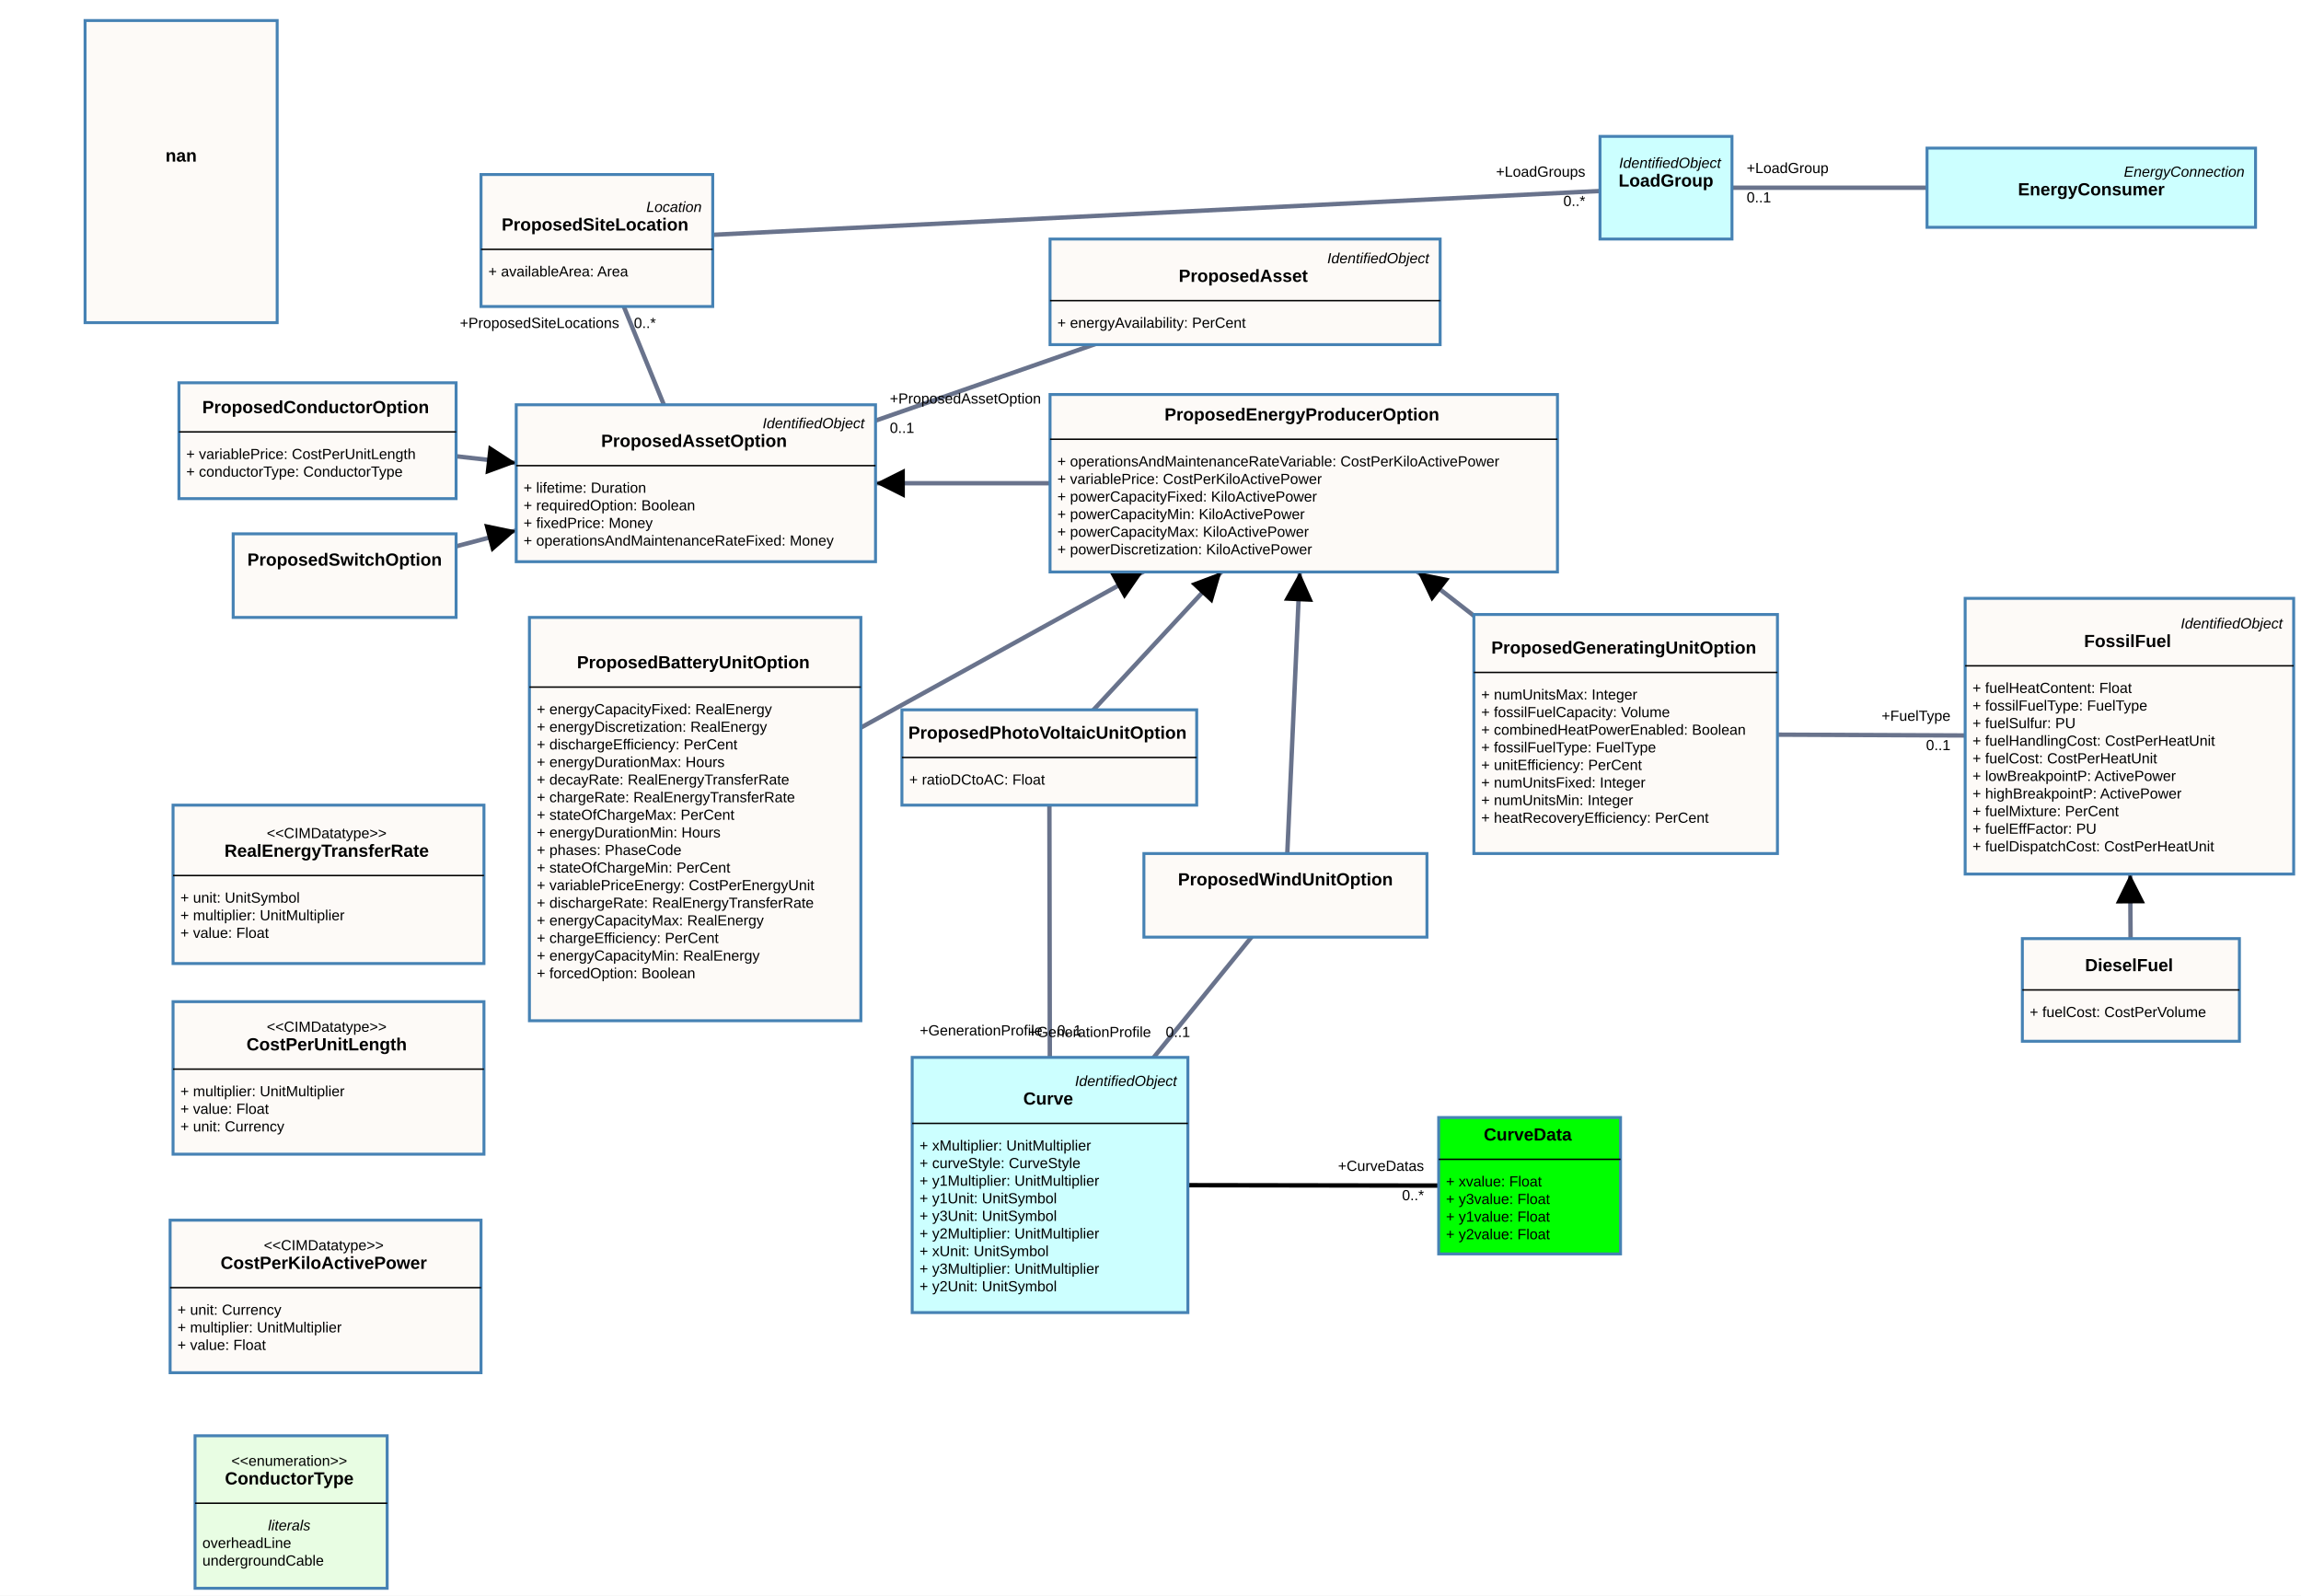
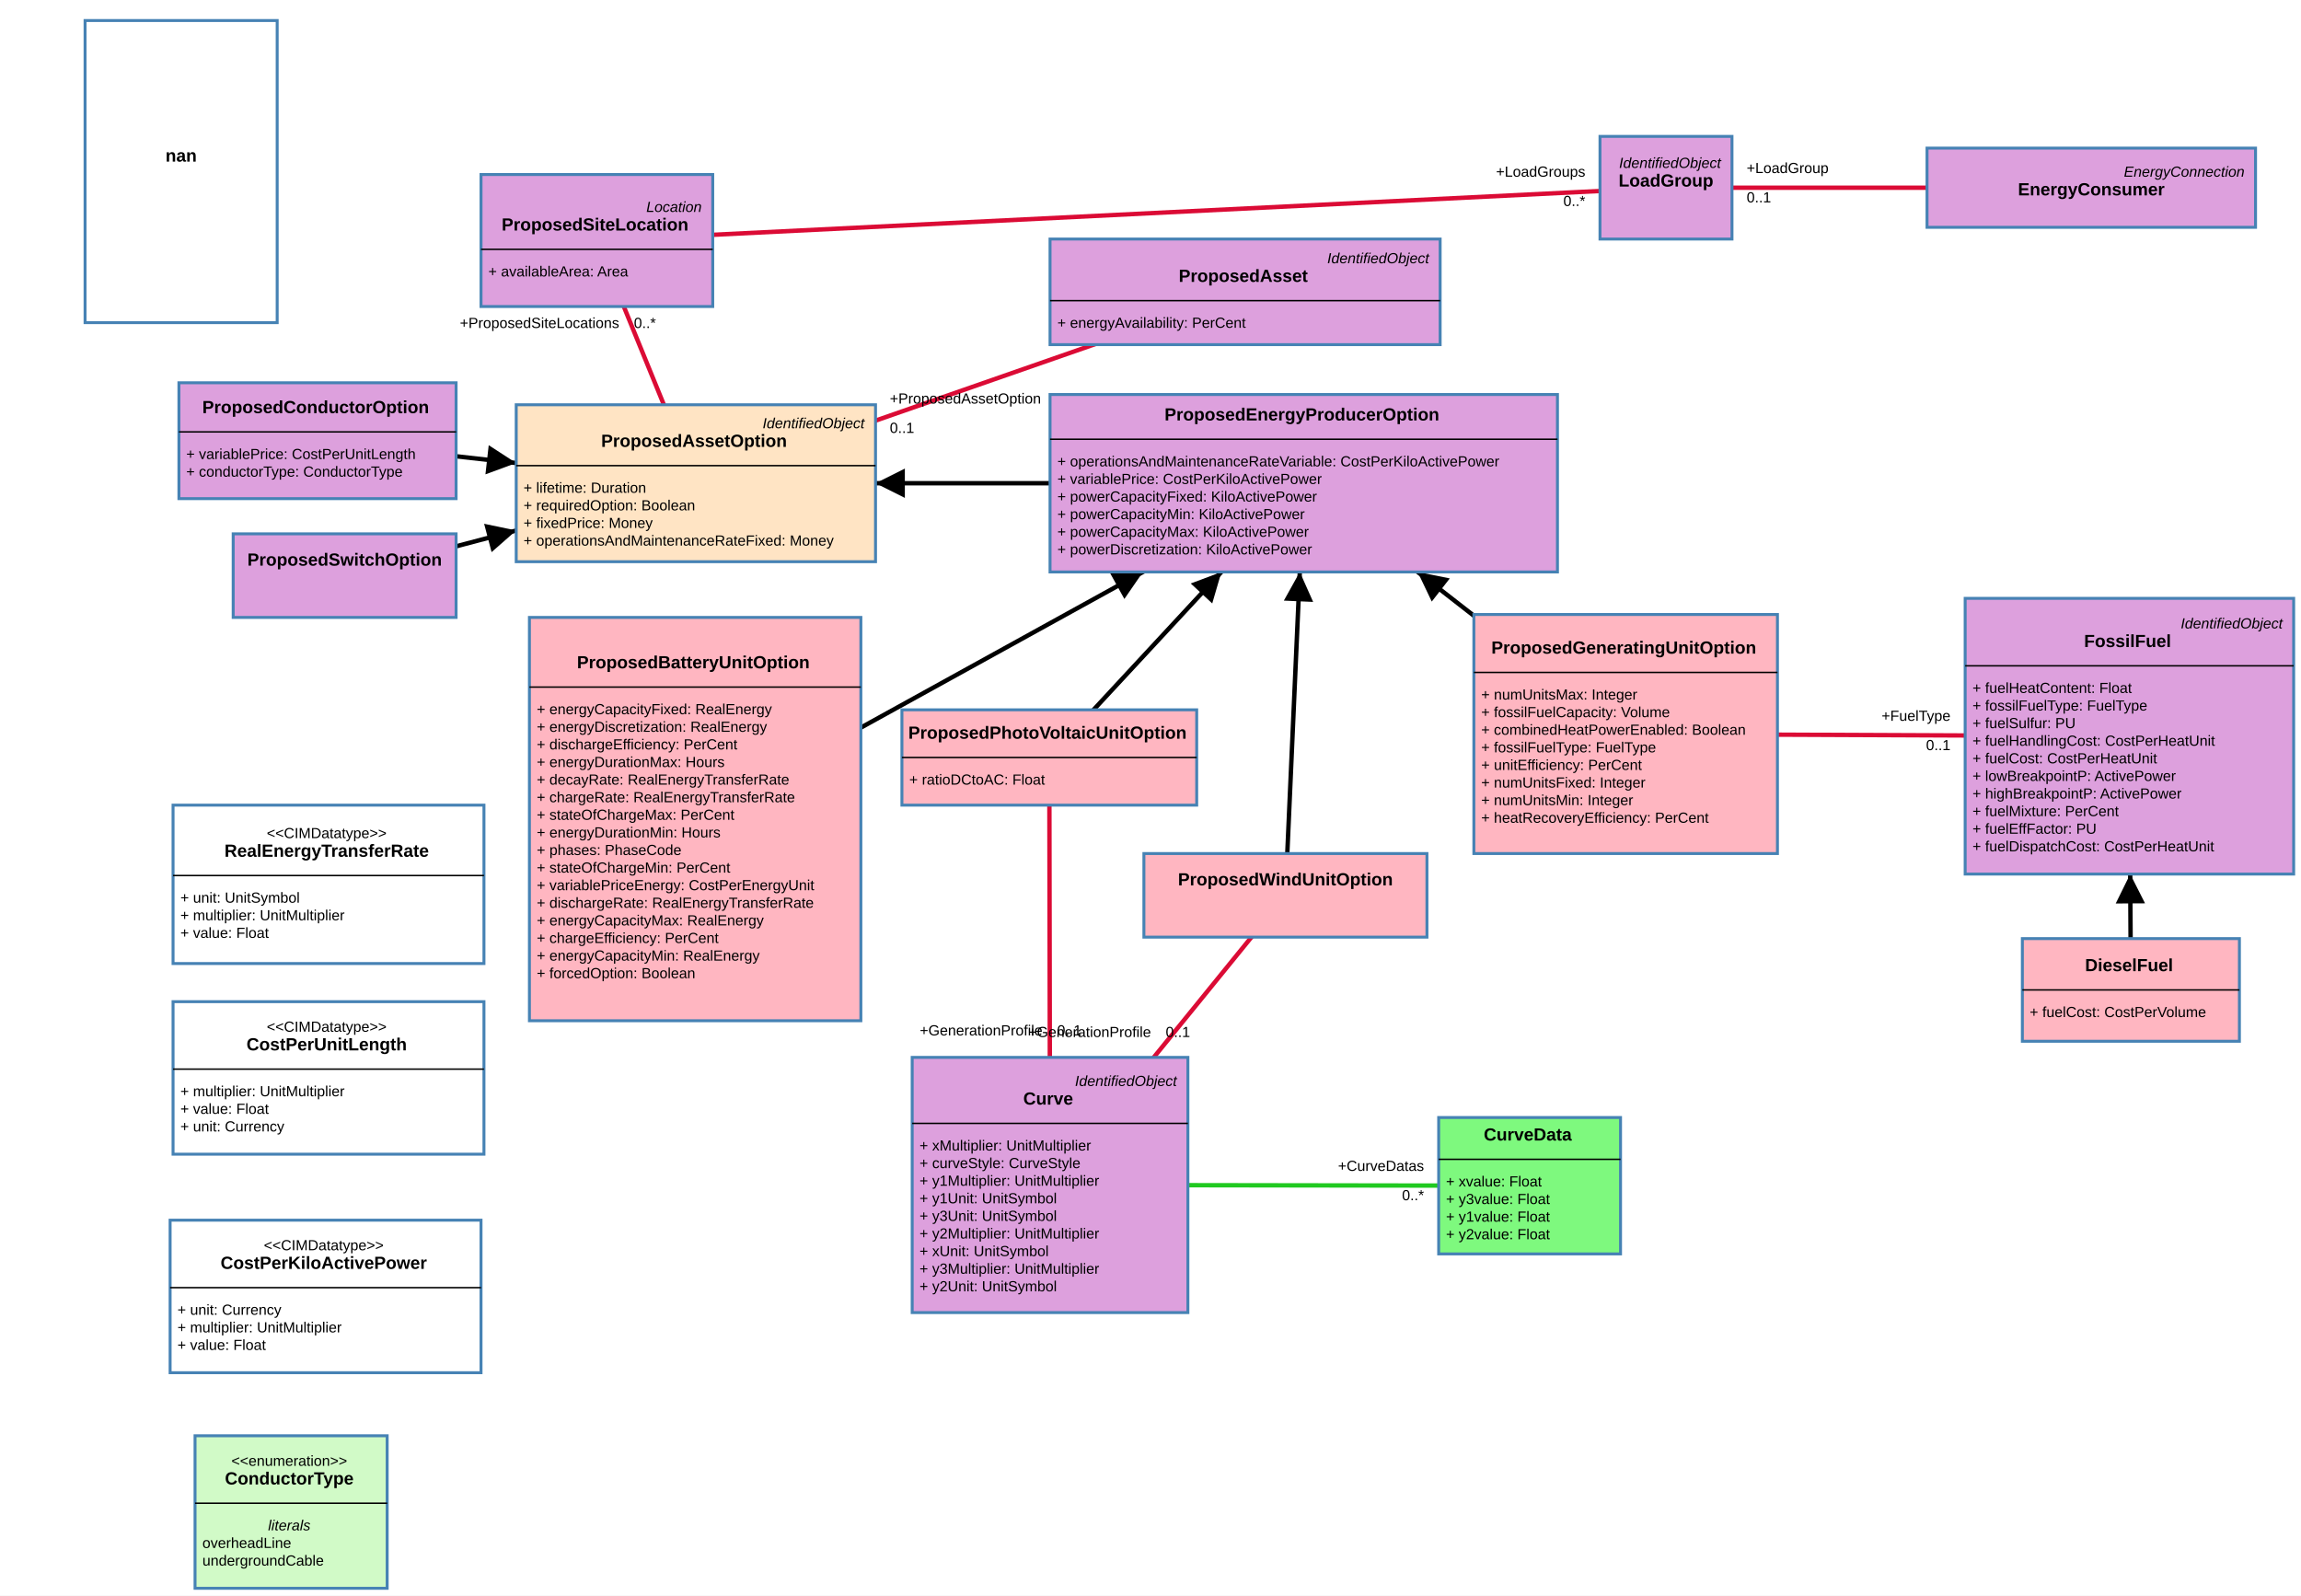
<svg xmlns="http://www.w3.org/2000/svg" width="1569" height="1088" style="-webkit-tap-highlight-color: rgba(0, 0, 0, 0);">
  <rect width="100%" height="100%" fill="white" />
  <g class="zoom-group">
    <defs>
      <marker id="arrowhead" viewBox="-0 -5 10 10" refX="5" refY="0" orient="auto" markerWidth="10" markerHeight="10" xoverflow="visible">
        <path d="M 0,-5 L 10 ,0 L 0,5" fill="black" style="stroke: none;" />
      </marker>
    </defs>
-     <line class="link" x1="1043" y1="808.5" x2="716" y2="808" stroke="#000000" stroke-width="3" />
-     <line class="link" x1="889" y1="329.5" x2="474.5" y2="329.5" stroke="#69738c" stroke-width="3" marker-end="url(#arrowhead)" />
-     <line class="link" x1="474" y1="558.5" x2="889" y2="329.5" stroke="#69738c" stroke-width="3" marker-end="url(#arrowhead)" />
-     <line class="link" x1="715.5" y1="516.5" x2="889" y2="329.5" stroke="#69738c" stroke-width="3" marker-end="url(#arrowhead)" />
-     <line class="link" x1="876.5" y1="610.5" x2="889" y2="329.5" stroke="#69738c" stroke-width="3" marker-end="url(#arrowhead)" />
-     <line class="link" x1="1108.5" y1="500.5" x2="889" y2="329.5" stroke="#69738c" stroke-width="3" marker-end="url(#arrowhead)" />
-     <line class="link" x1="235" y1="392.5" x2="474.5" y2="329.5" stroke="#69738c" stroke-width="3" marker-end="url(#arrowhead)" />
-     <line class="link" x1="216.5" y1="300.5" x2="474.5" y2="329.5" stroke="#69738c" stroke-width="3" marker-end="url(#arrowhead)" />
-     <line class="link" x1="716" y1="808" x2="715.5" y2="516.5" stroke="#69738c" stroke-width="3" />
-     <line class="link" x1="716" y1="808" x2="876.5" y2="610.5" stroke="#69738c" stroke-width="3" />
-     <line class="link" x1="407" y1="164" x2="474.5" y2="329.5" stroke="#69738c" stroke-width="3" />
-     <line class="link" x1="1453" y1="675" x2="1452" y2="502" stroke="#69738c" stroke-width="3" marker-end="url(#arrowhead)" />
-     <line class="link" x1="849" y1="199" x2="474.5" y2="329.5" stroke="#69738c" stroke-width="3" />
-     <line class="link" x1="1108.5" y1="500.5" x2="1452" y2="502" stroke="#69738c" stroke-width="3" />
-     <line class="link" x1="407" y1="164" x2="1136" y2="128" stroke="#69738c" stroke-width="3" />
-     <line class="link" x1="1136" y1="128" x2="1426" y2="128" stroke="#69738c" stroke-width="3" />
-     <line class="arrow" x2="607" y2="329.5" x1="889" y1="329.5" stroke="#69738c" stroke-width="2" marker-end="url(#arrowhead)" />
-     <line class="arrow" x2="770.605" y2="394.831" x1="474" y1="558.5" stroke="#69738c" stroke-width="2" marker-end="url(#arrowhead)" />
-     <line class="arrow" x2="826.066" y2="397.331" x1="715.5" y1="516.5" stroke="#69738c" stroke-width="2" marker-end="url(#arrowhead)" />
-     <line class="arrow" x2="885.864" y2="399.99" x1="876.5" y1="610.5" stroke="#69738c" stroke-width="2" marker-end="url(#arrowhead)" />
-     <line class="arrow" x2="974.548" y2="396.146" x1="1108.5" y1="500.5" stroke="#69738c" stroke-width="2" marker-end="url(#arrowhead)" />
-     <line class="arrow" x2="342.329" y2="364.267" x1="235" y1="392.5" stroke="#69738c" stroke-width="2" marker-end="url(#arrowhead)" />
-     <line class="arrow" x2="342.063" y2="314.614" x1="216.5" y1="300.5" stroke="#69738c" stroke-width="2" marker-end="url(#arrowhead)" />
-     <line class="arrow" x2="1452.601" y2="606" x1="1453" y1="675" stroke="#69738c" stroke-width="2" marker-end="url(#arrowhead)" />
+     <line class="link" x1="1043" y1="808.5" x2="716" y2="808" stroke="#20C920" stroke-width="3" />
+     <line class="link" x1="889" y1="329.5" x2="474.5" y2="329.5" stroke="#000000" stroke-width="3" marker-end="url(#arrowhead)" />
+     <line class="link" x1="474" y1="558.5" x2="889" y2="329.5" stroke="#000000" stroke-width="3" marker-end="url(#arrowhead)" />
+     <line class="link" x1="715.5" y1="516.5" x2="889" y2="329.5" stroke="#000000" stroke-width="3" marker-end="url(#arrowhead)" />
+     <line class="link" x1="876.5" y1="610.5" x2="889" y2="329.5" stroke="#000000" stroke-width="3" marker-end="url(#arrowhead)" />
+     <line class="link" x1="1108.5" y1="500.5" x2="889" y2="329.5" stroke="#000000" stroke-width="3" marker-end="url(#arrowhead)" />
+     <line class="link" x1="235" y1="392.5" x2="474.5" y2="329.5" stroke="#000000" stroke-width="3" marker-end="url(#arrowhead)" />
+     <line class="link" x1="216.5" y1="300.5" x2="474.5" y2="329.5" stroke="#000000" stroke-width="3" marker-end="url(#arrowhead)" />
+     <line class="link" x1="716" y1="808" x2="715.5" y2="516.5" stroke="#DB0B35" stroke-width="3" />
+     <line class="link" x1="716" y1="808" x2="876.5" y2="610.5" stroke="#DB0B35" stroke-width="3" />
+     <line class="link" x1="407" y1="164" x2="474.5" y2="329.5" stroke="#DB0B35" stroke-width="3" />
+     <line class="link" x1="1453" y1="675" x2="1452" y2="502" stroke="#000000" stroke-width="3" marker-end="url(#arrowhead)" />
+     <line class="link" x1="849" y1="199" x2="474.5" y2="329.5" stroke="#DB0B35" stroke-width="3" />
+     <line class="link" x1="1108.5" y1="500.5" x2="1452" y2="502" stroke="#DB0B35" stroke-width="3" />
+     <line class="link" x1="407" y1="164" x2="1136" y2="128" stroke="#DB0B35" stroke-width="3" />
+     <line class="link" x1="1136" y1="128" x2="1426" y2="128" stroke="#DB0B35" stroke-width="3" />
+     <line class="arrow" x2="607" y2="329.5" x1="889" y1="329.5" stroke="#000000" stroke-width="2" marker-end="url(#arrowhead)" />
+     <line class="arrow" x2="770.605" y2="394.831" x1="474" y1="558.5" stroke="#000000" stroke-width="2" marker-end="url(#arrowhead)" />
+     <line class="arrow" x2="826.066" y2="397.331" x1="715.5" y1="516.5" stroke="#000000" stroke-width="2" marker-end="url(#arrowhead)" />
+     <line class="arrow" x2="885.864" y2="399.99" x1="876.5" y1="610.5" stroke="#000000" stroke-width="2" marker-end="url(#arrowhead)" />
+     <line class="arrow" x2="974.548" y2="396.146" x1="1108.5" y1="500.5" stroke="#000000" stroke-width="2" marker-end="url(#arrowhead)" />
+     <line class="arrow" x2="342.329" y2="364.267" x1="235" y1="392.5" stroke="#000000" stroke-width="2" marker-end="url(#arrowhead)" />
+     <line class="arrow" x2="342.063" y2="314.614" x1="216.5" y1="300.5" stroke="#000000" stroke-width="2" marker-end="url(#arrowhead)" />
+     <line class="arrow" x2="1452.601" y2="606" x1="1453" y1="675" stroke="#000000" stroke-width="2" marker-end="url(#arrowhead)" />
    <g class="draggable" transform="translate(981, 762)">
-       <rect class="box" width="124" height="93" style="fill: #00ff00; stroke: steelblue; stroke-width: 2px; cursor: move;" />
+       <rect class="box" width="124" height="93" style="fill: #7EF97E; stroke: steelblue; stroke-width: 2px; cursor: move;" />
      <text x="0" y="0" text-anchor="start" font-size="10px">
        <tspan x="62" y="11.5" dy=".35em" text-anchor="middle" style="font-family: Arial, sans-serif; font-weight: 700; font-style: normal; fill: black; font-size: 12px; pointer-events: none;">CurveData</tspan>
        <tspan x="5" y="43.5" dy=".35em" text-anchor="start" style="font-family: Arial, sans-serif; font-weight: 400; font-style: normal; fill: black; font-size: 10px; pointer-events: none;">+   xvalue: Float</tspan>
        <tspan x="5" y="55.5" dy=".35em" text-anchor="start" style="font-family: Arial, sans-serif; font-weight: 400; font-style: normal; fill: black; font-size: 10px; pointer-events: none;">+   y3value: Float</tspan>
        <tspan x="5" y="67.5" dy=".35em" text-anchor="start" style="font-family: Arial, sans-serif; font-weight: 400; font-style: normal; fill: black; font-size: 10px; pointer-events: none;">+   y1value: Float</tspan>
        <tspan x="5" y="79.5" dy=".35em" text-anchor="start" style="font-family: Arial, sans-serif; font-weight: 400; font-style: normal; fill: black; font-size: 10px; pointer-events: none;">+   y2value: Float</tspan>
      </text>
      <line x1="0" x2="124" y1="28.5" y2="28.5" stroke="black" stroke-width="1" />
    </g>
    <g class="draggable" transform="translate(622, 721)">
-       <rect class="box" width="188" height="174" style="fill: #ccffff; stroke: steelblue; stroke-width: 2px; cursor: move;" />
+       <rect class="box" width="188" height="174" style="fill: #DDA0DD; stroke: steelblue; stroke-width: 2px; cursor: move;" />
      <text x="0" y="0" text-anchor="start" font-size="10px">
        <tspan x="183" y="16" dy=".35em" text-anchor="end" style="font-family: Arial, sans-serif; font-weight: 400; font-style: italic; fill: black; font-size: 10px; pointer-events: none;">IdentifiedObject</tspan>
        <tspan x="94" y="28" dy=".35em" text-anchor="middle" style="font-family: Arial, sans-serif; font-weight: 700; font-style: normal; fill: black; font-size: 12px; pointer-events: none;">Curve</tspan>
        <tspan x="5" y="60" dy=".35em" text-anchor="start" style="font-family: Arial, sans-serif; font-weight: 400; font-style: normal; fill: black; font-size: 10px; pointer-events: none;">+   xMultiplier: UnitMultiplier</tspan>
        <tspan x="5" y="72" dy=".35em" text-anchor="start" style="font-family: Arial, sans-serif; font-weight: 400; font-style: normal; fill: black; font-size: 10px; pointer-events: none;">+   curveStyle: CurveStyle</tspan>
        <tspan x="5" y="84" dy=".35em" text-anchor="start" style="font-family: Arial, sans-serif; font-weight: 400; font-style: normal; fill: black; font-size: 10px; pointer-events: none;">+   y1Multiplier: UnitMultiplier</tspan>
        <tspan x="5" y="96" dy=".35em" text-anchor="start" style="font-family: Arial, sans-serif; font-weight: 400; font-style: normal; fill: black; font-size: 10px; pointer-events: none;">+   y1Unit: UnitSymbol</tspan>
        <tspan x="5" y="108" dy=".35em" text-anchor="start" style="font-family: Arial, sans-serif; font-weight: 400; font-style: normal; fill: black; font-size: 10px; pointer-events: none;">+   y3Unit: UnitSymbol</tspan>
        <tspan x="5" y="120" dy=".35em" text-anchor="start" style="font-family: Arial, sans-serif; font-weight: 400; font-style: normal; fill: black; font-size: 10px; pointer-events: none;">+   y2Multiplier: UnitMultiplier</tspan>
        <tspan x="5" y="132" dy=".35em" text-anchor="start" style="font-family: Arial, sans-serif; font-weight: 400; font-style: normal; fill: black; font-size: 10px; pointer-events: none;">+   xUnit: UnitSymbol</tspan>
        <tspan x="5" y="144" dy=".35em" text-anchor="start" style="font-family: Arial, sans-serif; font-weight: 400; font-style: normal; fill: black; font-size: 10px; pointer-events: none;">+   y3Multiplier: UnitMultiplier</tspan>
        <tspan x="5" y="156" dy=".35em" text-anchor="start" style="font-family: Arial, sans-serif; font-weight: 400; font-style: normal; fill: black; font-size: 10px; pointer-events: none;">+   y2Unit: UnitSymbol</tspan>
      </text>
      <line x1="0" x2="188" y1="45" y2="45" stroke="black" stroke-width="1" />
    </g>
    <g class="draggable" transform="translate(1314, 101)">
-       <rect class="box" width="224" height="54" style="fill: #ccffff; stroke: steelblue; stroke-width: 2px; cursor: move;" />
+       <rect class="box" width="224" height="54" style="fill: #DDA0DD; stroke: steelblue; stroke-width: 2px; cursor: move;" />
      <text x="0" y="0" text-anchor="start" font-size="10px">
        <tspan x="219" y="16" dy=".35em" text-anchor="end" style="font-family: Arial, sans-serif; font-weight: 400; font-style: italic; fill: black; font-size: 10px; pointer-events: none;">EnergyConnection</tspan>
        <tspan x="112" y="28" dy=".35em" text-anchor="middle" style="font-family: Arial, sans-serif; font-weight: 700; font-style: normal; fill: black; font-size: 12px; pointer-events: none;">EnergyConsumer</tspan>
      </text>
    </g>
    <g class="draggable" transform="translate(1340, 408)">
-       <rect class="box" width="224" height="188" style="fill: #fdfaf7; stroke: steelblue; stroke-width: 2px; cursor: move;" />
+       <rect class="box" width="224" height="188" style="fill: #DDA0DD; stroke: steelblue; stroke-width: 2px; cursor: move;" />
      <text x="0" y="0" text-anchor="start" font-size="10px">
        <tspan x="219" y="17" dy=".35em" text-anchor="end" style="font-family: Arial, sans-serif; font-weight: 400; font-style: italic; fill: black; font-size: 10px; pointer-events: none;">IdentifiedObject</tspan>
        <tspan x="112" y="29" dy=".35em" text-anchor="middle" style="font-family: Arial, sans-serif; font-weight: 700; font-style: normal; fill: black; font-size: 12px; pointer-events: none;">FossilFuel</tspan>
        <tspan x="5" y="61" dy=".35em" text-anchor="start" style="font-family: Arial, sans-serif; font-weight: 400; font-style: normal; fill: black; font-size: 10px; pointer-events: none;">+   fuelHeatContent: Float</tspan>
        <tspan x="5" y="73" dy=".35em" text-anchor="start" style="font-family: Arial, sans-serif; font-weight: 400; font-style: normal; fill: black; font-size: 10px; pointer-events: none;">+   fossilFuelType: FuelType</tspan>
        <tspan x="5" y="85" dy=".35em" text-anchor="start" style="font-family: Arial, sans-serif; font-weight: 400; font-style: normal; fill: black; font-size: 10px; pointer-events: none;">+   fuelSulfur: PU</tspan>
        <tspan x="5" y="97" dy=".35em" text-anchor="start" style="font-family: Arial, sans-serif; font-weight: 400; font-style: normal; fill: black; font-size: 10px; pointer-events: none;">+   fuelHandlingCost: CostPerHeatUnit</tspan>
        <tspan x="5" y="109" dy=".35em" text-anchor="start" style="font-family: Arial, sans-serif; font-weight: 400; font-style: normal; fill: black; font-size: 10px; pointer-events: none;">+   fuelCost: CostPerHeatUnit</tspan>
        <tspan x="5" y="121" dy=".35em" text-anchor="start" style="font-family: Arial, sans-serif; font-weight: 400; font-style: normal; fill: black; font-size: 10px; pointer-events: none;">+   lowBreakpointP: ActivePower</tspan>
        <tspan x="5" y="133" dy=".35em" text-anchor="start" style="font-family: Arial, sans-serif; font-weight: 400; font-style: normal; fill: black; font-size: 10px; pointer-events: none;">+   highBreakpointP: ActivePower</tspan>
        <tspan x="5" y="145" dy=".35em" text-anchor="start" style="font-family: Arial, sans-serif; font-weight: 400; font-style: normal; fill: black; font-size: 10px; pointer-events: none;">+   fuelMixture: PerCent</tspan>
        <tspan x="5" y="157" dy=".35em" text-anchor="start" style="font-family: Arial, sans-serif; font-weight: 400; font-style: normal; fill: black; font-size: 10px; pointer-events: none;">+   fuelEffFactor: PU</tspan>
        <tspan x="5" y="169" dy=".35em" text-anchor="start" style="font-family: Arial, sans-serif; font-weight: 400; font-style: normal; fill: black; font-size: 10px; pointer-events: none;">+   fuelDispatchCost: CostPerHeatUnit</tspan>
      </text>
      <line x1="0" x2="224" y1="46" y2="46" stroke="black" stroke-width="1" />
    </g>
    <g class="draggable" transform="translate(1091, 93)">
-       <rect class="box" width="90" height="70" style="fill: #ccffff; stroke: steelblue; stroke-width: 2px; cursor: move;" />
+       <rect class="box" width="90" height="70" style="fill: #DDA0DD; stroke: steelblue; stroke-width: 2px; cursor: move;" />
      <text x="0" y="0" text-anchor="start" font-size="10px">
        <tspan x="85" y="18" dy=".35em" text-anchor="end" style="font-family: Arial, sans-serif; font-weight: 400; font-style: italic; fill: black; font-size: 10px; pointer-events: none;">IdentifiedObject</tspan>
        <tspan x="45" y="30" dy=".35em" text-anchor="middle" style="font-family: Arial, sans-serif; font-weight: 700; font-style: normal; fill: black; font-size: 12px; pointer-events: none;">LoadGroup</tspan>
      </text>
    </g>
    <g class="draggable" transform="translate(328, 119)">
-       <rect class="box" width="158" height="90" style="fill: #fdfaf7; stroke: steelblue; stroke-width: 2px; cursor: move;" />
+       <rect class="box" width="158" height="90" style="fill: #DDA0DD; stroke: steelblue; stroke-width: 2px; cursor: move;" />
      <text x="0" y="0" text-anchor="start" font-size="10px">
        <tspan x="153" y="22" dy=".35em" text-anchor="end" style="font-family: Arial, sans-serif; font-weight: 400; font-style: italic; fill: black; font-size: 10px; pointer-events: none;">Location</tspan>
        <tspan x="79" y="34" dy=".35em" text-anchor="middle" style="font-family: Arial, sans-serif; font-weight: 700; font-style: normal; fill: black; font-size: 12px; pointer-events: none;">ProposedSiteLocation</tspan>
        <tspan x="5" y="66" dy=".35em" text-anchor="start" style="font-family: Arial, sans-serif; font-weight: 400; font-style: normal; fill: black; font-size: 10px; pointer-events: none;">+   availableArea: Area</tspan>
      </text>
      <line x1="0" x2="158" y1="51" y2="51" stroke="black" stroke-width="1" />
    </g>
    <g class="draggable" transform="translate(352, 276)">
-       <rect class="box" width="245" height="107" style="fill: #fdfaf7; stroke: steelblue; stroke-width: 2px; cursor: move;" />
+       <rect class="box" width="245" height="107" style="fill: #FFE4C4; stroke: steelblue; stroke-width: 2px; cursor: move;" />
      <text x="0" y="0" text-anchor="start" font-size="10px">
        <tspan x="240" y="12.5" dy=".35em" text-anchor="end" style="font-family: Arial, sans-serif; font-weight: 400; font-style: italic; fill: black; font-size: 10px; pointer-events: none;">IdentifiedObject</tspan>
        <tspan x="122.5" y="24.5" dy=".35em" text-anchor="middle" style="font-family: Arial, sans-serif; font-weight: 700; font-style: normal; fill: black; font-size: 12px; pointer-events: none;">ProposedAssetOption</tspan>
        <tspan x="5" y="56.5" dy=".35em" text-anchor="start" style="font-family: Arial, sans-serif; font-weight: 400; font-style: normal; fill: black; font-size: 10px; pointer-events: none;">+   lifetime: Duration</tspan>
        <tspan x="5" y="68.5" dy=".35em" text-anchor="start" style="font-family: Arial, sans-serif; font-weight: 400; font-style: normal; fill: black; font-size: 10px; pointer-events: none;">+   requiredOption: Boolean</tspan>
        <tspan x="5" y="80.5" dy=".35em" text-anchor="start" style="font-family: Arial, sans-serif; font-weight: 400; font-style: normal; fill: black; font-size: 10px; pointer-events: none;">+   fixedPrice: Money</tspan>
        <tspan x="5" y="92.5" dy=".35em" text-anchor="start" style="font-family: Arial, sans-serif; font-weight: 400; font-style: normal; fill: black; font-size: 10px; pointer-events: none;">+   operationsAndMaintenanceRateFixed: Money</tspan>
      </text>
      <line x1="0" x2="245" y1="41.5" y2="41.5" stroke="black" stroke-width="1" />
    </g>
    <g class="draggable" transform="translate(716, 269)">
-       <rect class="box" width="346" height="121" style="fill: #fdfaf7; stroke: steelblue; stroke-width: 2px; cursor: move;" />
+       <rect class="box" width="346" height="121" style="fill: #DDA0DD; stroke: steelblue; stroke-width: 2px; cursor: move;" />
      <text x="0" y="0" text-anchor="start" font-size="10px">
        <tspan x="173" y="13.5" dy=".35em" text-anchor="middle" style="font-family: Arial, sans-serif; font-weight: 700; font-style: normal; fill: black; font-size: 12px; pointer-events: none;">ProposedEnergyProducerOption</tspan>
        <tspan x="5" y="45.5" dy=".35em" text-anchor="start" style="font-family: Arial, sans-serif; font-weight: 400; font-style: normal; fill: black; font-size: 10px; pointer-events: none;">+   operationsAndMaintenanceRateVariable: CostPerKiloActivePower</tspan>
        <tspan x="5" y="57.5" dy=".35em" text-anchor="start" style="font-family: Arial, sans-serif; font-weight: 400; font-style: normal; fill: black; font-size: 10px; pointer-events: none;">+   variablePrice: CostPerKiloActivePower</tspan>
        <tspan x="5" y="69.5" dy=".35em" text-anchor="start" style="font-family: Arial, sans-serif; font-weight: 400; font-style: normal; fill: black; font-size: 10px; pointer-events: none;">+   powerCapacityFixed: KiloActivePower</tspan>
        <tspan x="5" y="81.5" dy=".35em" text-anchor="start" style="font-family: Arial, sans-serif; font-weight: 400; font-style: normal; fill: black; font-size: 10px; pointer-events: none;">+   powerCapacityMin: KiloActivePower</tspan>
        <tspan x="5" y="93.5" dy=".35em" text-anchor="start" style="font-family: Arial, sans-serif; font-weight: 400; font-style: normal; fill: black; font-size: 10px; pointer-events: none;">+   powerCapacityMax: KiloActivePower</tspan>
        <tspan x="5" y="105.5" dy=".35em" text-anchor="start" style="font-family: Arial, sans-serif; font-weight: 400; font-style: normal; fill: black; font-size: 10px; pointer-events: none;">+   powerDiscretization: KiloActivePower</tspan>
      </text>
      <line x1="0" x2="346" y1="30.5" y2="30.5" stroke="black" stroke-width="1" />
    </g>
    <g class="draggable" transform="translate(361, 421)">
-       <rect class="box" width="226" height="275" style="fill: #fdfaf7; stroke: steelblue; stroke-width: 2px; cursor: move;" />
+       <rect class="box" width="226" height="275" style="fill: #FFB6C1; stroke: steelblue; stroke-width: 2px; cursor: move;" />
      <text x="0" y="0" text-anchor="start" font-size="10px">
        <tspan x="113" y="30.5" dy=".35em" text-anchor="middle" style="font-family: Arial, sans-serif; font-weight: 700; font-style: normal; fill: black; font-size: 12px; pointer-events: none;">ProposedBatteryUnitOption</tspan>
        <tspan x="5" y="62.5" dy=".35em" text-anchor="start" style="font-family: Arial, sans-serif; font-weight: 400; font-style: normal; fill: black; font-size: 10px; pointer-events: none;">+   energyCapacityFixed: RealEnergy</tspan>
        <tspan x="5" y="74.5" dy=".35em" text-anchor="start" style="font-family: Arial, sans-serif; font-weight: 400; font-style: normal; fill: black; font-size: 10px; pointer-events: none;">+   energyDiscretization: RealEnergy</tspan>
        <tspan x="5" y="86.5" dy=".35em" text-anchor="start" style="font-family: Arial, sans-serif; font-weight: 400; font-style: normal; fill: black; font-size: 10px; pointer-events: none;">+   dischargeEfficiency: PerCent</tspan>
        <tspan x="5" y="98.5" dy=".35em" text-anchor="start" style="font-family: Arial, sans-serif; font-weight: 400; font-style: normal; fill: black; font-size: 10px; pointer-events: none;">+   energyDurationMax: Hours</tspan>
        <tspan x="5" y="110.5" dy=".35em" text-anchor="start" style="font-family: Arial, sans-serif; font-weight: 400; font-style: normal; fill: black; font-size: 10px; pointer-events: none;">+   decayRate: RealEnergyTransferRate</tspan>
        <tspan x="5" y="122.5" dy=".35em" text-anchor="start" style="font-family: Arial, sans-serif; font-weight: 400; font-style: normal; fill: black; font-size: 10px; pointer-events: none;">+   chargeRate: RealEnergyTransferRate</tspan>
        <tspan x="5" y="134.5" dy=".35em" text-anchor="start" style="font-family: Arial, sans-serif; font-weight: 400; font-style: normal; fill: black; font-size: 10px; pointer-events: none;">+   stateOfChargeMax: PerCent</tspan>
        <tspan x="5" y="146.5" dy=".35em" text-anchor="start" style="font-family: Arial, sans-serif; font-weight: 400; font-style: normal; fill: black; font-size: 10px; pointer-events: none;">+   energyDurationMin: Hours</tspan>
        <tspan x="5" y="158.5" dy=".35em" text-anchor="start" style="font-family: Arial, sans-serif; font-weight: 400; font-style: normal; fill: black; font-size: 10px; pointer-events: none;">+   phases: PhaseCode</tspan>
        <tspan x="5" y="170.5" dy=".35em" text-anchor="start" style="font-family: Arial, sans-serif; font-weight: 400; font-style: normal; fill: black; font-size: 10px; pointer-events: none;">+   stateOfChargeMin: PerCent</tspan>
        <tspan x="5" y="182.5" dy=".35em" text-anchor="start" style="font-family: Arial, sans-serif; font-weight: 400; font-style: normal; fill: black; font-size: 10px; pointer-events: none;">+   variablePriceEnergy: CostPerEnergyUnit</tspan>
        <tspan x="5" y="194.5" dy=".35em" text-anchor="start" style="font-family: Arial, sans-serif; font-weight: 400; font-style: normal; fill: black; font-size: 10px; pointer-events: none;">+   dischargeRate: RealEnergyTransferRate</tspan>
        <tspan x="5" y="206.5" dy=".35em" text-anchor="start" style="font-family: Arial, sans-serif; font-weight: 400; font-style: normal; fill: black; font-size: 10px; pointer-events: none;">+   energyCapacityMax: RealEnergy</tspan>
        <tspan x="5" y="218.5" dy=".35em" text-anchor="start" style="font-family: Arial, sans-serif; font-weight: 400; font-style: normal; fill: black; font-size: 10px; pointer-events: none;">+   chargeEfficiency: PerCent</tspan>
        <tspan x="5" y="230.5" dy=".35em" text-anchor="start" style="font-family: Arial, sans-serif; font-weight: 400; font-style: normal; fill: black; font-size: 10px; pointer-events: none;">+   energyCapacityMin: RealEnergy</tspan>
        <tspan x="5" y="242.5" dy=".35em" text-anchor="start" style="font-family: Arial, sans-serif; font-weight: 400; font-style: normal; fill: black; font-size: 10px; pointer-events: none;">+   forcedOption: Boolean</tspan>
      </text>
      <line x1="0" x2="226" y1="47.5" y2="47.5" stroke="black" stroke-width="1" />
    </g>
    <g class="draggable" transform="translate(615, 484)">
-       <rect class="box" width="201" height="65" style="fill: #fdfaf7; stroke: steelblue; stroke-width: 2px; cursor: move;" />
+       <rect class="box" width="201" height="65" style="fill: #FFB6C1; stroke: steelblue; stroke-width: 2px; cursor: move;" />
      <text x="0" y="0" text-anchor="start" font-size="10px">
        <tspan x="100.5" y="15.5" dy=".35em" text-anchor="middle" style="font-family: Arial, sans-serif; font-weight: 700; font-style: normal; fill: black; font-size: 12px; pointer-events: none;">ProposedPhotoVoltaicUnitOption</tspan>
        <tspan x="5" y="47.5" dy=".35em" text-anchor="start" style="font-family: Arial, sans-serif; font-weight: 400; font-style: normal; fill: black; font-size: 10px; pointer-events: none;">+   ratioDCtoAC: Float</tspan>
      </text>
      <line x1="0" x2="201" y1="32.5" y2="32.5" stroke="black" stroke-width="1" />
    </g>
    <g class="draggable" transform="translate(780, 582)">
-       <rect class="box" width="193" height="57" style="fill: #fdfaf7; stroke: steelblue; stroke-width: 2px; cursor: move;" />
+       <rect class="box" width="193" height="57" style="fill: #FFB6C1; stroke: steelblue; stroke-width: 2px; cursor: move;" />
      <text x="0" y="0" text-anchor="start" font-size="10px">
        <tspan x="96.5" y="17.5" dy=".35em" text-anchor="middle" style="font-family: Arial, sans-serif; font-weight: 700; font-style: normal; fill: black; font-size: 12px; pointer-events: none;">ProposedWindUnitOption</tspan>
      </text>
    </g>
    <g class="draggable" transform="translate(1005, 419)">
-       <rect class="box" width="207" height="163" style="fill: #fdfaf7; stroke: steelblue; stroke-width: 2px; cursor: move;" />
+       <rect class="box" width="207" height="163" style="fill: #FFB6C1; stroke: steelblue; stroke-width: 2px; cursor: move;" />
      <text x="0" y="0" text-anchor="start" font-size="10px">
        <tspan x="103.5" y="22.5" dy=".35em" text-anchor="middle" style="font-family: Arial, sans-serif; font-weight: 700; font-style: normal; fill: black; font-size: 12px; pointer-events: none;">ProposedGeneratingUnitOption</tspan>
        <tspan x="5" y="54.5" dy=".35em" text-anchor="start" style="font-family: Arial, sans-serif; font-weight: 400; font-style: normal; fill: black; font-size: 10px; pointer-events: none;">+   numUnitsMax: Integer</tspan>
        <tspan x="5" y="66.5" dy=".35em" text-anchor="start" style="font-family: Arial, sans-serif; font-weight: 400; font-style: normal; fill: black; font-size: 10px; pointer-events: none;">+   fossilFuelCapacity: Volume</tspan>
        <tspan x="5" y="78.5" dy=".35em" text-anchor="start" style="font-family: Arial, sans-serif; font-weight: 400; font-style: normal; fill: black; font-size: 10px; pointer-events: none;">+   combinedHeatPowerEnabled: Boolean</tspan>
        <tspan x="5" y="90.5" dy=".35em" text-anchor="start" style="font-family: Arial, sans-serif; font-weight: 400; font-style: normal; fill: black; font-size: 10px; pointer-events: none;">+   fossilFuelType: FuelType</tspan>
        <tspan x="5" y="102.5" dy=".35em" text-anchor="start" style="font-family: Arial, sans-serif; font-weight: 400; font-style: normal; fill: black; font-size: 10px; pointer-events: none;">+   unitEfficiency: PerCent</tspan>
        <tspan x="5" y="114.5" dy=".35em" text-anchor="start" style="font-family: Arial, sans-serif; font-weight: 400; font-style: normal; fill: black; font-size: 10px; pointer-events: none;">+   numUnitsFixed: Integer</tspan>
        <tspan x="5" y="126.5" dy=".35em" text-anchor="start" style="font-family: Arial, sans-serif; font-weight: 400; font-style: normal; fill: black; font-size: 10px; pointer-events: none;">+   numUnitsMin: Integer</tspan>
        <tspan x="5" y="138.5" dy=".35em" text-anchor="start" style="font-family: Arial, sans-serif; font-weight: 400; font-style: normal; fill: black; font-size: 10px; pointer-events: none;">+   heatRecoveryEfficiency: PerCent</tspan>
      </text>
      <line x1="0" x2="207" y1="39.5" y2="39.5" stroke="black" stroke-width="1" />
    </g>
    <g class="draggable" transform="translate(122, 261)">
-       <rect class="box" width="189" height="79" style="fill: #fdfaf7; stroke: steelblue; stroke-width: 2px; cursor: move;" />
+       <rect class="box" width="189" height="79" style="fill: #DDA0DD; stroke: steelblue; stroke-width: 2px; cursor: move;" />
      <text x="0" y="0" text-anchor="start" font-size="10px">
        <tspan x="94.5" y="16.5" dy=".35em" text-anchor="middle" style="font-family: Arial, sans-serif; font-weight: 700; font-style: normal; fill: black; font-size: 12px; pointer-events: none;">ProposedConductorOption</tspan>
        <tspan x="5" y="48.5" dy=".35em" text-anchor="start" style="font-family: Arial, sans-serif; font-weight: 400; font-style: normal; fill: black; font-size: 10px; pointer-events: none;">+   variablePrice: CostPerUnitLength</tspan>
        <tspan x="5" y="60.5" dy=".35em" text-anchor="start" style="font-family: Arial, sans-serif; font-weight: 400; font-style: normal; fill: black; font-size: 10px; pointer-events: none;">+   conductorType: ConductorType</tspan>
      </text>
      <line x1="0" x2="189" y1="33.5" y2="33.5" stroke="black" stroke-width="1" />
    </g>
    <g class="draggable" transform="translate(159, 364)">
-       <rect class="box" width="152" height="57" style="fill: #fdfaf7; stroke: steelblue; stroke-width: 2px; cursor: move;" />
+       <rect class="box" width="152" height="57" style="fill: #DDA0DD; stroke: steelblue; stroke-width: 2px; cursor: move;" />
      <text x="0" y="0" text-anchor="start" font-size="10px">
        <tspan x="76" y="17.5" dy=".35em" text-anchor="middle" style="font-family: Arial, sans-serif; font-weight: 700; font-style: normal; fill: black; font-size: 12px; pointer-events: none;">ProposedSwitchOption</tspan>
      </text>
    </g>
    <g class="draggable" transform="translate(118, 549)">
-       <rect class="box" width="212" height="108" style="fill: #fdfaf7; stroke: steelblue; stroke-width: 2px; cursor: move;" />
+       <rect class="box" width="212" height="108" style="fill: #FFFFFF; stroke: steelblue; stroke-width: 2px; cursor: move;" />
      <text x="0" y="0" text-anchor="start" font-size="10px">
        <tspan x="106" y="19" dy=".35em" text-anchor="middle" style="font-family: Arial, sans-serif; font-weight: 400; font-style: normal; fill: black; font-size: 10px; pointer-events: none;">&lt;&lt;CIMDatatype&gt;&gt;</tspan>
        <tspan x="106" y="31" dy=".35em" text-anchor="middle" style="font-family: Arial, sans-serif; font-weight: 700; font-style: normal; fill: black; font-size: 12px; pointer-events: none;">RealEnergyTransferRate</tspan>
        <tspan x="5" y="63" dy=".35em" text-anchor="start" style="font-family: Arial, sans-serif; font-weight: 400; font-style: normal; fill: black; font-size: 10px; pointer-events: none;">+   unit: UnitSymbol</tspan>
        <tspan x="5" y="75" dy=".35em" text-anchor="start" style="font-family: Arial, sans-serif; font-weight: 400; font-style: normal; fill: black; font-size: 10px; pointer-events: none;">+   multiplier: UnitMultiplier</tspan>
        <tspan x="5" y="87" dy=".35em" text-anchor="start" style="font-family: Arial, sans-serif; font-weight: 400; font-style: normal; fill: black; font-size: 10px; pointer-events: none;">+   value: Float</tspan>
      </text>
      <line x1="0" x2="212" y1="48" y2="48" stroke="black" stroke-width="1" />
    </g>
    <g class="draggable" transform="translate(1379, 640)">
-       <rect class="box" width="148" height="70" style="fill: #fdfaf7; stroke: steelblue; stroke-width: 2px; cursor: move;" />
+       <rect class="box" width="148" height="70" style="fill: #FFB6C1; stroke: steelblue; stroke-width: 2px; cursor: move;" />
      <text x="0" y="0" text-anchor="start" font-size="10px">
        <tspan x="74" y="18" dy=".35em" text-anchor="middle" style="font-family: Arial, sans-serif; font-weight: 700; font-style: normal; fill: black; font-size: 12px; pointer-events: none;">DieselFuel</tspan>
        <tspan x="5" y="50" dy=".35em" text-anchor="start" style="font-family: Arial, sans-serif; font-weight: 400; font-style: normal; fill: black; font-size: 10px; pointer-events: none;">+   fuelCost: CostPerVolume</tspan>
      </text>
      <line x1="0" x2="148" y1="35" y2="35" stroke="black" stroke-width="1" />
    </g>
    <g class="draggable" transform="translate(118, 683)">
-       <rect class="box" width="212" height="104" style="fill: #fdfaf7; stroke: steelblue; stroke-width: 2px; cursor: move;" />
+       <rect class="box" width="212" height="104" style="fill: #FFFFFF; stroke: steelblue; stroke-width: 2px; cursor: move;" />
      <text x="0" y="0" text-anchor="start" font-size="10px">
        <tspan x="106" y="17" dy=".35em" text-anchor="middle" style="font-family: Arial, sans-serif; font-weight: 400; font-style: normal; fill: black; font-size: 10px; pointer-events: none;">&lt;&lt;CIMDatatype&gt;&gt;</tspan>
        <tspan x="106" y="29" dy=".35em" text-anchor="middle" style="font-family: Arial, sans-serif; font-weight: 700; font-style: normal; fill: black; font-size: 12px; pointer-events: none;">CostPerUnitLength</tspan>
        <tspan x="5" y="61" dy=".35em" text-anchor="start" style="font-family: Arial, sans-serif; font-weight: 400; font-style: normal; fill: black; font-size: 10px; pointer-events: none;">+   multiplier: UnitMultiplier</tspan>
        <tspan x="5" y="73" dy=".35em" text-anchor="start" style="font-family: Arial, sans-serif; font-weight: 400; font-style: normal; fill: black; font-size: 10px; pointer-events: none;">+   value: Float</tspan>
        <tspan x="5" y="85" dy=".35em" text-anchor="start" style="font-family: Arial, sans-serif; font-weight: 400; font-style: normal; fill: black; font-size: 10px; pointer-events: none;">+   unit: Currency</tspan>
      </text>
      <line x1="0" x2="212" y1="46" y2="46" stroke="black" stroke-width="1" />
    </g>
    <g class="draggable" transform="translate(133, 979)">
-       <rect class="box" width="131" height="104" style="fill: #e8fde3; stroke: steelblue; stroke-width: 2px; cursor: move;" />
+       <rect class="box" width="131" height="104" style="fill: #D1FAC7; stroke: steelblue; stroke-width: 2px; cursor: move;" />
      <text x="0" y="0" text-anchor="start" font-size="10px">
        <tspan x="65.5" y="17" dy=".35em" text-anchor="middle" style="font-family: Arial, sans-serif; font-weight: 400; font-style: normal; fill: black; font-size: 10px; pointer-events: none;">&lt;&lt;enumeration&gt;&gt;</tspan>
        <tspan x="65.5" y="29" dy=".35em" text-anchor="middle" style="font-family: Arial, sans-serif; font-weight: 700; font-style: normal; fill: black; font-size: 12px; pointer-events: none;">ConductorType</tspan>
        <tspan x="65.5" y="61" dy=".35em" text-anchor="middle" style="font-family: Arial, sans-serif; font-weight: 400; font-style: italic; fill: black; font-size: 10px; pointer-events: none;">literals</tspan>
        <tspan x="5" y="73" dy=".35em" text-anchor="start" style="font-family: Arial, sans-serif; font-weight: 400; font-style: normal; fill: black; font-size: 10px; pointer-events: none;">overheadLine</tspan>
        <tspan x="5" y="85" dy=".35em" text-anchor="start" style="font-family: Arial, sans-serif; font-weight: 400; font-style: normal; fill: black; font-size: 10px; pointer-events: none;">undergroundCable</tspan>
      </text>
      <line x1="0" x2="131" y1="46" y2="46" stroke="black" stroke-width="1" />
    </g>
    <g class="draggable" transform="translate(716, 163)">
-       <rect class="box" width="266" height="72" style="fill: #fdfaf7; stroke: steelblue; stroke-width: 2px; cursor: move;" />
+       <rect class="box" width="266" height="72" style="fill: #DDA0DD; stroke: steelblue; stroke-width: 2px; cursor: move;" />
      <text x="0" y="0" text-anchor="start" font-size="10px">
        <tspan x="261" y="13" dy=".35em" text-anchor="end" style="font-family: Arial, sans-serif; font-weight: 400; font-style: italic; fill: black; font-size: 10px; pointer-events: none;">IdentifiedObject</tspan>
        <tspan x="133" y="25" dy=".35em" text-anchor="middle" style="font-family: Arial, sans-serif; font-weight: 700; font-style: normal; fill: black; font-size: 12px; pointer-events: none;">ProposedAsset</tspan>
        <tspan x="5" y="57" dy=".35em" text-anchor="start" style="font-family: Arial, sans-serif; font-weight: 400; font-style: normal; fill: black; font-size: 10px; pointer-events: none;">+   energyAvailability: PerCent</tspan>
      </text>
      <line x1="0" x2="266" y1="42" y2="42" stroke="black" stroke-width="1" />
    </g>
    <g class="draggable" transform="translate(116, 832)">
-       <rect class="box" width="212" height="104" style="fill: #fdfaf7; stroke: steelblue; stroke-width: 2px; cursor: move;" />
+       <rect class="box" width="212" height="104" style="fill: #FFFFFF; stroke: steelblue; stroke-width: 2px; cursor: move;" />
      <text x="0" y="0" text-anchor="start" font-size="10px">
        <tspan x="106" y="17" dy=".35em" text-anchor="middle" style="font-family: Arial, sans-serif; font-weight: 400; font-style: normal; fill: black; font-size: 10px; pointer-events: none;">&lt;&lt;CIMDatatype&gt;&gt;</tspan>
        <tspan x="106" y="29" dy=".35em" text-anchor="middle" style="font-family: Arial, sans-serif; font-weight: 700; font-style: normal; fill: black; font-size: 12px; pointer-events: none;">CostPerKiloActivePower</tspan>
        <tspan x="5" y="61" dy=".35em" text-anchor="start" style="font-family: Arial, sans-serif; font-weight: 400; font-style: normal; fill: black; font-size: 10px; pointer-events: none;">+   unit: Currency</tspan>
        <tspan x="5" y="73" dy=".35em" text-anchor="start" style="font-family: Arial, sans-serif; font-weight: 400; font-style: normal; fill: black; font-size: 10px; pointer-events: none;">+   multiplier: UnitMultiplier</tspan>
        <tspan x="5" y="85" dy=".35em" text-anchor="start" style="font-family: Arial, sans-serif; font-weight: 400; font-style: normal; fill: black; font-size: 10px; pointer-events: none;">+   value: Float</tspan>
      </text>
      <line x1="0" x2="212" y1="46" y2="46" stroke="black" stroke-width="1" />
    </g>
    <g class="draggable" transform="translate(58, 14)">
-       <rect class="box" width="131" height="206" style="fill: #fdfaf7; stroke: steelblue; stroke-width: 2px; cursor: move;" />
+       <rect class="box" width="131" height="206" style="fill: #FFFFFF; stroke: steelblue; stroke-width: 2px; cursor: move;" />
      <text x="0" y="0" text-anchor="start" font-size="10px">
        <tspan x="65.5" y="92" dy=".35em" text-anchor="middle" style="font-family: Arial, sans-serif; font-weight: 700; font-style: normal; fill: black; font-size: 12px; pointer-events: none;">nan</tspan>
      </text>
    </g>
    <text class="link-text-start-top" x="971" y="808.398" text-anchor="end" dy="-1em" style="font-family: Arial, sans-serif; font-size: 10px; fill: black;">+CurveDatas</text>
    <text class="link-text-start-top" x="706" y="329.5" text-anchor="end" dy="-1em" style="font-family: Arial, sans-serif; font-size: 10px; fill: black;" />
    <text class="link-text-start-top" x="596.378" y="493.73" text-anchor="start" dy="-1em" style="font-family: Arial, sans-serif; font-size: 10px; fill: black;" />
    <text class="link-text-start-top" x="744.054" y="480.335" text-anchor="end" dy="-1em" style="font-family: Arial, sans-serif; font-size: 10px; fill: black;" />
    <text class="link-text-start-top" x="872.99" y="577.005" text-anchor="end" dy="-1em" style="font-family: Arial, sans-serif; font-size: 10px; fill: black;" />
    <text class="link-text-start-top" x="996.056" y="416.796" text-anchor="end" dy="-1em" style="font-family: Arial, sans-serif; font-size: 10px; fill: black;" />
    <text class="link-text-start-top" x="320.836" y="371.236" text-anchor="start" dy="-1em" style="font-family: Arial, sans-serif; font-size: 10px; fill: black;" />
    <text class="link-text-start-top" x="320.969" y="311.681" text-anchor="start" dy="-1em" style="font-family: Arial, sans-serif; font-size: 10px; fill: black;" />
    <text class="link-text-start-top" x="710.842" y="716" text-anchor="end" dy="-1em" style="font-family: Arial, sans-serif; font-size: 10px; fill: black;">+GenerationProfile</text>
    <text class="link-text-start-top" x="784.855" y="717.12" text-anchor="end" dy="-1em" style="font-family: Arial, sans-serif; font-size: 10px; fill: black;">+GenerationProfile</text>
    <text class="link-text-start-top" x="422.242" y="213.63" text-anchor="end" dy="1em" style="font-family: Arial, sans-serif; font-size: 10px; fill: black;">+ProposedSiteLocations</text>
    <text class="link-text-start-top" x="1447.769" y="635" text-anchor="end" dy="-1em" style="font-family: Arial, sans-serif; font-size: 10px; fill: black;" />
    <text class="link-text-start-top" x="735.968" y="236.645" text-anchor="end" dy="1em" style="font-family: Arial, sans-serif; font-size: 10px; fill: black;" />
    <text class="link-text-start-top" x="1222" y="500.974" text-anchor="start" dy="-1em" style="font-family: Arial, sans-serif; font-size: 10px; fill: black;" />
    <text class="link-text-start-top" x="495.994" y="159.852" text-anchor="start" dy="-1em" style="font-family: Arial, sans-serif; font-size: 10px; fill: black;" />
    <text class="link-text-start-top" x="1191" y="128" text-anchor="start" dy="-1em" style="font-family: Arial, sans-serif; font-size: 10px; fill: black;">+LoadGroup</text>
    <text class="link-text-start-btm" x="971" y="808.398" dy="1em" text-anchor="end" style="font-family: Arial, sans-serif; font-size: 10px; fill: black;">0..*</text>
    <text class="link-text-start-btm" x="706" y="329.5" dy="1em" text-anchor="end" style="font-family: Arial, sans-serif; font-size: 10px; fill: black;" />
    <text class="link-text-start-btm" x="596.378" y="493.73" dy="1em" text-anchor="start" style="font-family: Arial, sans-serif; font-size: 10px; fill: black;" />
    <text class="link-text-start-btm" x="754.054" y="480.335" dy="-1em" text-anchor="start" style="font-family: Arial, sans-serif; font-size: 10px; fill: black;" />
    <text class="link-text-start-btm" x="882.99" y="577.005" dy="-1em" text-anchor="start" style="font-family: Arial, sans-serif; font-size: 10px; fill: black;" />
    <text class="link-text-start-btm" x="996.056" y="416.796" dy="1em" text-anchor="end" style="font-family: Arial, sans-serif; font-size: 10px; fill: black;" />
    <text class="link-text-start-btm" x="320.836" y="371.236" dy="1em" text-anchor="start" style="font-family: Arial, sans-serif; font-size: 10px; fill: black;" />
    <text class="link-text-start-btm" x="320.969" y="311.681" dy="1em" text-anchor="start" style="font-family: Arial, sans-serif; font-size: 10px; fill: black;" />
    <text class="link-text-start-btm" x="720.842" y="716" dy="-1em" text-anchor="start" style="font-family: Arial, sans-serif; font-size: 10px; fill: black;">0..1</text>
    <text class="link-text-start-btm" x="794.855" y="717.12" dy="-1em" text-anchor="start" style="font-family: Arial, sans-serif; font-size: 10px; fill: black;">0..1</text>
    <text class="link-text-start-btm" x="432.242" y="213.63" dy="1em" text-anchor="start" style="font-family: Arial, sans-serif; font-size: 10px; fill: black;">0..*</text>
    <text class="link-text-start-btm" x="1457.769" y="635" dy="-1em" text-anchor="start" style="font-family: Arial, sans-serif; font-size: 10px; fill: black;" />
    <text class="link-text-start-btm" x="745.968" y="236.645" dy="1em" text-anchor="start" style="font-family: Arial, sans-serif; font-size: 10px; fill: black;" />
    <text class="link-text-start-btm" x="1222" y="500.974" dy="1em" text-anchor="start" style="font-family: Arial, sans-serif; font-size: 10px; fill: black;" />
    <text class="link-text-start-btm" x="495.994" y="159.852" dy="1em" text-anchor="start" style="font-family: Arial, sans-serif; font-size: 10px; fill: black;" />
    <text class="link-text-start-btm" x="1191" y="128" dy="1em" text-anchor="start" style="font-family: Arial, sans-serif; font-size: 10px; fill: black;">0..1</text>
    <text class="link-text-end-top" x="820" y="808.151" dy="-1em" text-anchor="start" style="font-family: Arial, sans-serif; font-size: 10px; fill: black;" />
    <text class="link-text-end-top" x="607" y="329.5" dy="-1em" text-anchor="start" style="font-family: Arial, sans-serif; font-size: 10px; fill: black;" />
    <text class="link-text-end-top" x="769.983" y="392.416" dy="1em" text-anchor="end" style="font-family: Arial, sans-serif; font-size: 10px; fill: black;" />
    <text class="link-text-end-top" x="824.467" y="393.665" dy="1em" text-anchor="end" style="font-family: Arial, sans-serif; font-size: 10px; fill: black;" />
    <text class="link-text-end-top" x="881.087" y="394.995" dy="1em" text-anchor="end" style="font-family: Arial, sans-serif; font-size: 10px; fill: black;" />
    <text class="link-text-end-top" x="965.604" y="393.073" dy="1em" text-anchor="end" style="font-family: Arial, sans-serif; font-size: 10px; fill: black;" />
    <text class="link-text-end-top" x="342.164" y="362.995" dy="-1em" text-anchor="end" style="font-family: Arial, sans-serif; font-size: 10px; fill: black;" />
    <text class="link-text-end-top" x="342.031" y="315.172" dy="-1em" text-anchor="end" style="font-family: Arial, sans-serif; font-size: 10px; fill: black;" />
    <text class="link-text-end-top" x="710.564" y="554" dy="1em" text-anchor="end" style="font-family: Arial, sans-serif; font-size: 10px; fill: black;" />
    <text class="link-text-end-top" x="845.186" y="642.88" dy="1em" text-anchor="end" style="font-family: Arial, sans-serif; font-size: 10px; fill: black;" />
    <text class="link-text-end-top" x="445.791" y="271.37" dy="-1em" text-anchor="end" style="font-family: Arial, sans-serif; font-size: 10px; fill: black;" />
    <text class="link-text-end-top" x="1447.572" y="601" dy="1em" text-anchor="end" style="font-family: Arial, sans-serif; font-size: 10px; fill: black;" />
    <text class="link-text-end-top" x="606.722" y="285.168" dy="-1em" text-anchor="start" style="font-family: Arial, sans-serif; font-size: 10px; fill: black;">+ProposedAssetOption</text>
    <text class="link-text-end-top" x="1330" y="501.489" dy="-1em" text-anchor="end" style="font-family: Arial, sans-serif; font-size: 10px; fill: black;">+FuelType</text>
    <text class="link-text-end-top" x="1081.006" y="130.469" dy="-1em" text-anchor="end" style="font-family: Arial, sans-serif; font-size: 10px; fill: black;">+LoadGroups</text>
    <text class="link-text-end-top" x="1304" y="128" dy="-1em" text-anchor="end" style="font-family: Arial, sans-serif; font-size: 10px; fill: black;" />
    <text class="link-text-end-btm" x="820" y="808.151" dy="1em" text-anchor="start" style="font-family: Arial, sans-serif; font-size: 10px; fill: black;" />
    <text class="link-text-end-btm" x="607" y="329.5" dy="1em" text-anchor="start" style="font-family: Arial, sans-serif; font-size: 10px; fill: black;" />
    <text class="link-text-end-btm" x="779.983" y="392.416" dy="1em" text-anchor="start" style="font-family: Arial, sans-serif; font-size: 10px; fill: black;" />
    <text class="link-text-end-btm" x="834.467" y="393.665" dy="1em" text-anchor="start" style="font-family: Arial, sans-serif; font-size: 10px; fill: black;" />
    <text class="link-text-end-btm" x="891.087" y="394.995" dy="1em" text-anchor="start" style="font-family: Arial, sans-serif; font-size: 10px; fill: black;" />
    <text class="link-text-end-btm" x="975.604" y="393.073" dy="1em" text-anchor="start" style="font-family: Arial, sans-serif; font-size: 10px; fill: black;" />
    <text class="link-text-end-btm" x="342.164" y="362.995" dy="1em" text-anchor="end" style="font-family: Arial, sans-serif; font-size: 10px; fill: black;" />
    <text class="link-text-end-btm" x="342.031" y="315.172" dy="1em" text-anchor="end" style="font-family: Arial, sans-serif; font-size: 10px; fill: black;" />
    <text class="link-text-end-btm" x="720.564" y="554" dy="1em" text-anchor="start" style="font-family: Arial, sans-serif; font-size: 10px; fill: black;" />
    <text class="link-text-end-btm" x="855.186" y="642.88" dy="1em" text-anchor="start" style="font-family: Arial, sans-serif; font-size: 10px; fill: black;" />
    <text class="link-text-end-btm" x="455.791" y="271.37" dy="-1em" text-anchor="start" style="font-family: Arial, sans-serif; font-size: 10px; fill: black;" />
    <text class="link-text-end-btm" x="1457.572" y="601" dy="1em" text-anchor="start" style="font-family: Arial, sans-serif; font-size: 10px; fill: black;" />
    <text class="link-text-end-btm" x="606.722" y="285.168" dy="1em" text-anchor="start" style="font-family: Arial, sans-serif; font-size: 10px; fill: black;">0..1</text>
    <text class="link-text-end-btm" x="1330" y="501.489" dy="1em" text-anchor="end" style="font-family: Arial, sans-serif; font-size: 10px; fill: black;">0..1</text>
    <text class="link-text-end-btm" x="1081.006" y="130.469" dy="1em" text-anchor="end" style="font-family: Arial, sans-serif; font-size: 10px; fill: black;">0..*</text>
    <text class="link-text-end-btm" x="1304" y="128" dy="1em" text-anchor="end" style="font-family: Arial, sans-serif; font-size: 10px; fill: black;" />
  </g>
</svg>
